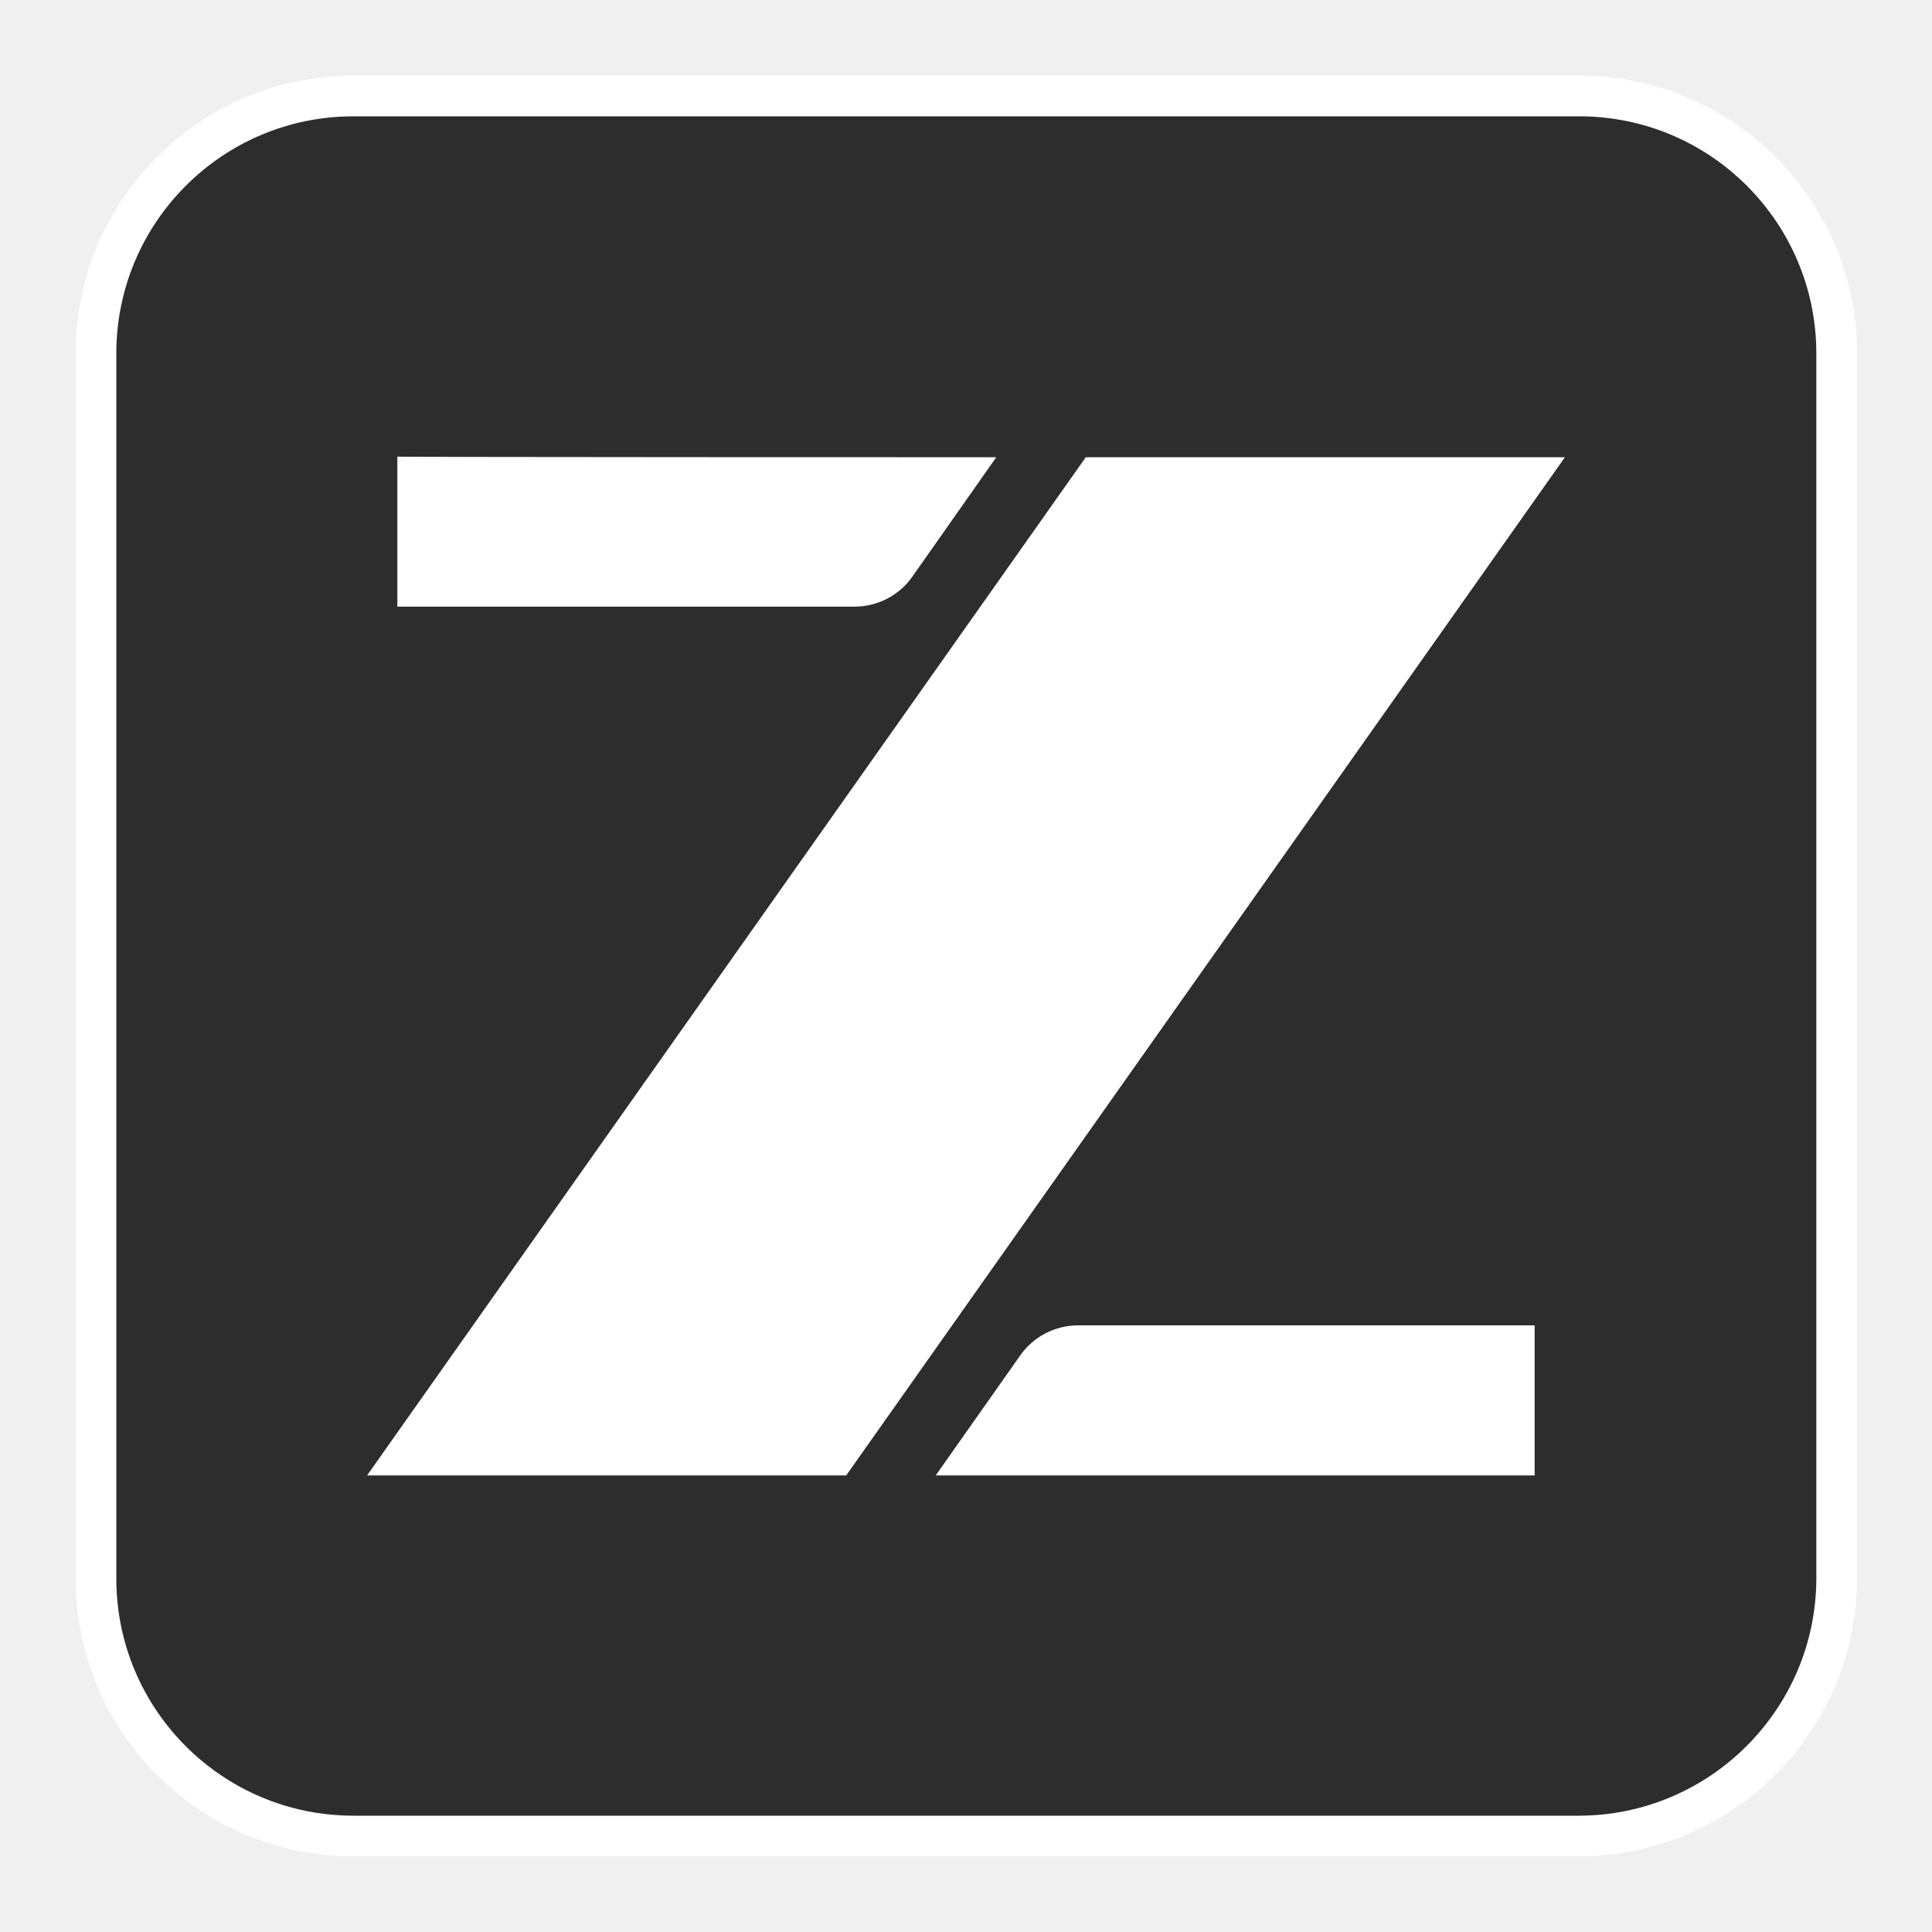
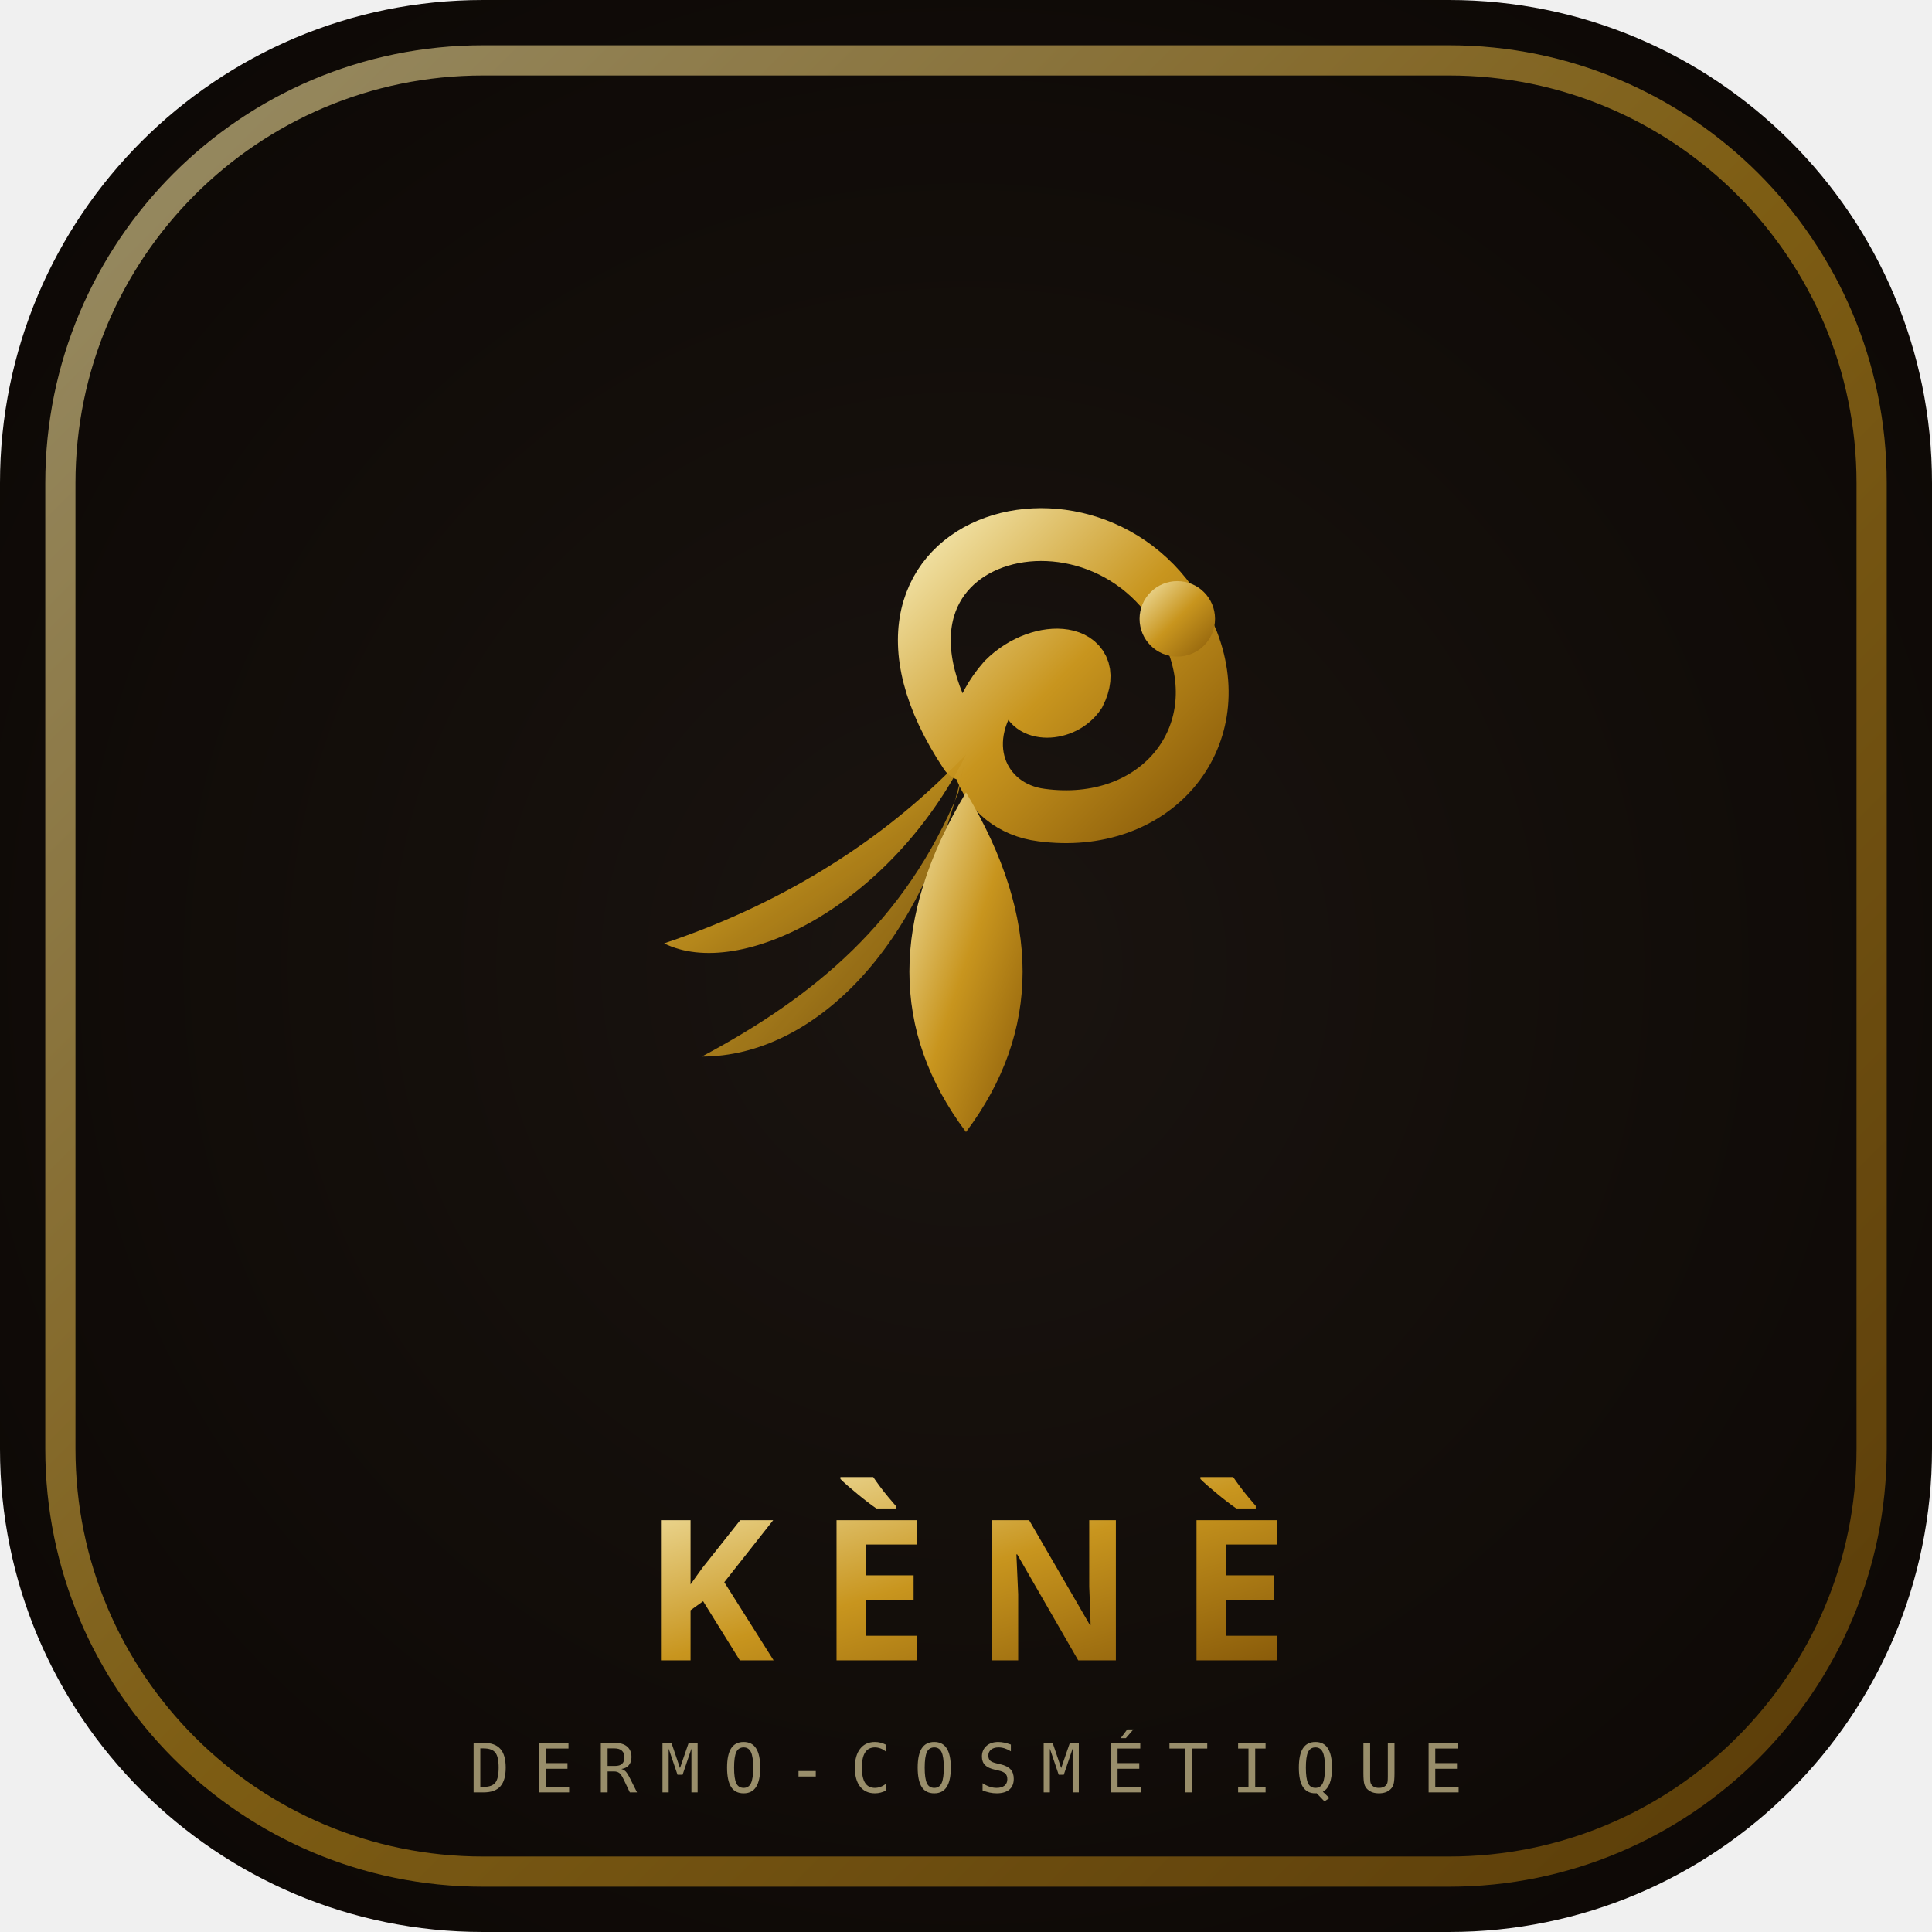
- <svg xmlns="http://www.w3.org/2000/svg" version="1.1" x="0px" y="0px" viewBox="0 0 30 30" style="enable-background:new 0 0 30 30;" xml:space="preserve">
+ <svg xmlns="http://www.w3.org/2000/svg" viewBox="0 0 512 512" width="512" height="512">
  <defs>
-     <style type="text/css">
-     .st194{fill:#2D2D2D;stroke:#FFFFFF;stroke-width:0.632;stroke-miterlimit:10;}
-     .st23{fill:#FFFFFF;}
- 
-     .z-breathe {
-       animation: breathe 2.5s ease-in-out infinite;
-     }
- 
-     @keyframes breathe {
-       0%, 100% { opacity: 0.7; }
-       50% { opacity: 1; }
-     }
-   </style>
+     <linearGradient id="gold" x1="0%" y1="0%" x2="100%" y2="100%">
+       <stop offset="0%" stop-color="#F3E5AB" />
+       <stop offset="50%" stop-color="#C8951E" />
+       <stop offset="100%" stop-color="#8A5C0A" />
+     </linearGradient>
+     <radialGradient id="bg" cx="50%" cy="50%" r="75%">
+       <stop offset="0%" stop-color="#1A1410" />
+       <stop offset="100%" stop-color="#0A0603" />
+     </radialGradient>
  </defs>
-   <g>
-     <path class="st194" d="M24.51,28.51H5.49c-2.21,0-4-1.79-4-4V5.49c0-2.21,1.79-4,4-4h19.03c2.21,0,4,1.79,4,4v19.03     C28.51,26.72,26.72,28.51,24.51,28.51z" />
-     <g class="z-breathe">
-       <path class="st23" d="M15.47,7.1l-1.3,1.85c-0.2,0.29-0.54,0.47-0.9,0.47h-7.1V7.09C6.16,7.1,15.47,7.1,15.47,7.1z" />
-       <polygon class="st23" points="24.3,7.1 13.14,22.91 5.7,22.91 16.86,7.1" />
-       <path class="st23" d="M14.53,22.91l1.31-1.86c0.2-0.29,0.54-0.47,0.9-0.47h7.09v2.33H14.53z" />
-     </g>
+   <rect width="512" height="512" rx="128" fill="url(#bg)" />
+   <rect x="16" y="16" width="480" height="480" rx="112" fill="none" stroke="url(#gold)" stroke-width="8" opacity="0.6" />
+   <g transform="translate(156, 120) scale(2.0)">
+     <path d="M 50,40 C 30,10 70,0 80,25 C 85,38 75,50 60,48 C 52,47 48,38 55,30 C 60,25 68,26 65,32 C 63,35 58,35 58,32 C 58,30 61,28 64,30" fill="none" stroke="url(#gold)" stroke-width="7" stroke-linecap="round" />
+     <circle cx="78" cy="22" r="5" fill="url(#gold)" />
+     <path d="M 50,40 C 40,60 20,70 10,65 C 25,60 38,52 48,42" fill="url(#gold)" opacity="0.9" />
+     <path d="M 50,40 C 45,65 30,80 15,80 C 30,72 42,62 49,45" fill="url(#gold)" opacity="0.8" />
+     <path d="M 50,45 Q 65,70 50,90 Q 35,70 50,45 Z" fill="url(#gold)" />
  </g>
+   <text x="256" y="440" text-anchor="middle" font-family="'Questrial', sans-serif" font-weight="900" font-size="52" fill="url(#gold)" letter-spacing="12">KÈNÈ</text>
+   <text x="256" y="475" text-anchor="middle" font-family="monospace" font-size="18" fill="#F3E5AB" opacity="0.6" letter-spacing="6">DERMO-COSMÉTIQUE</text>
</svg>
